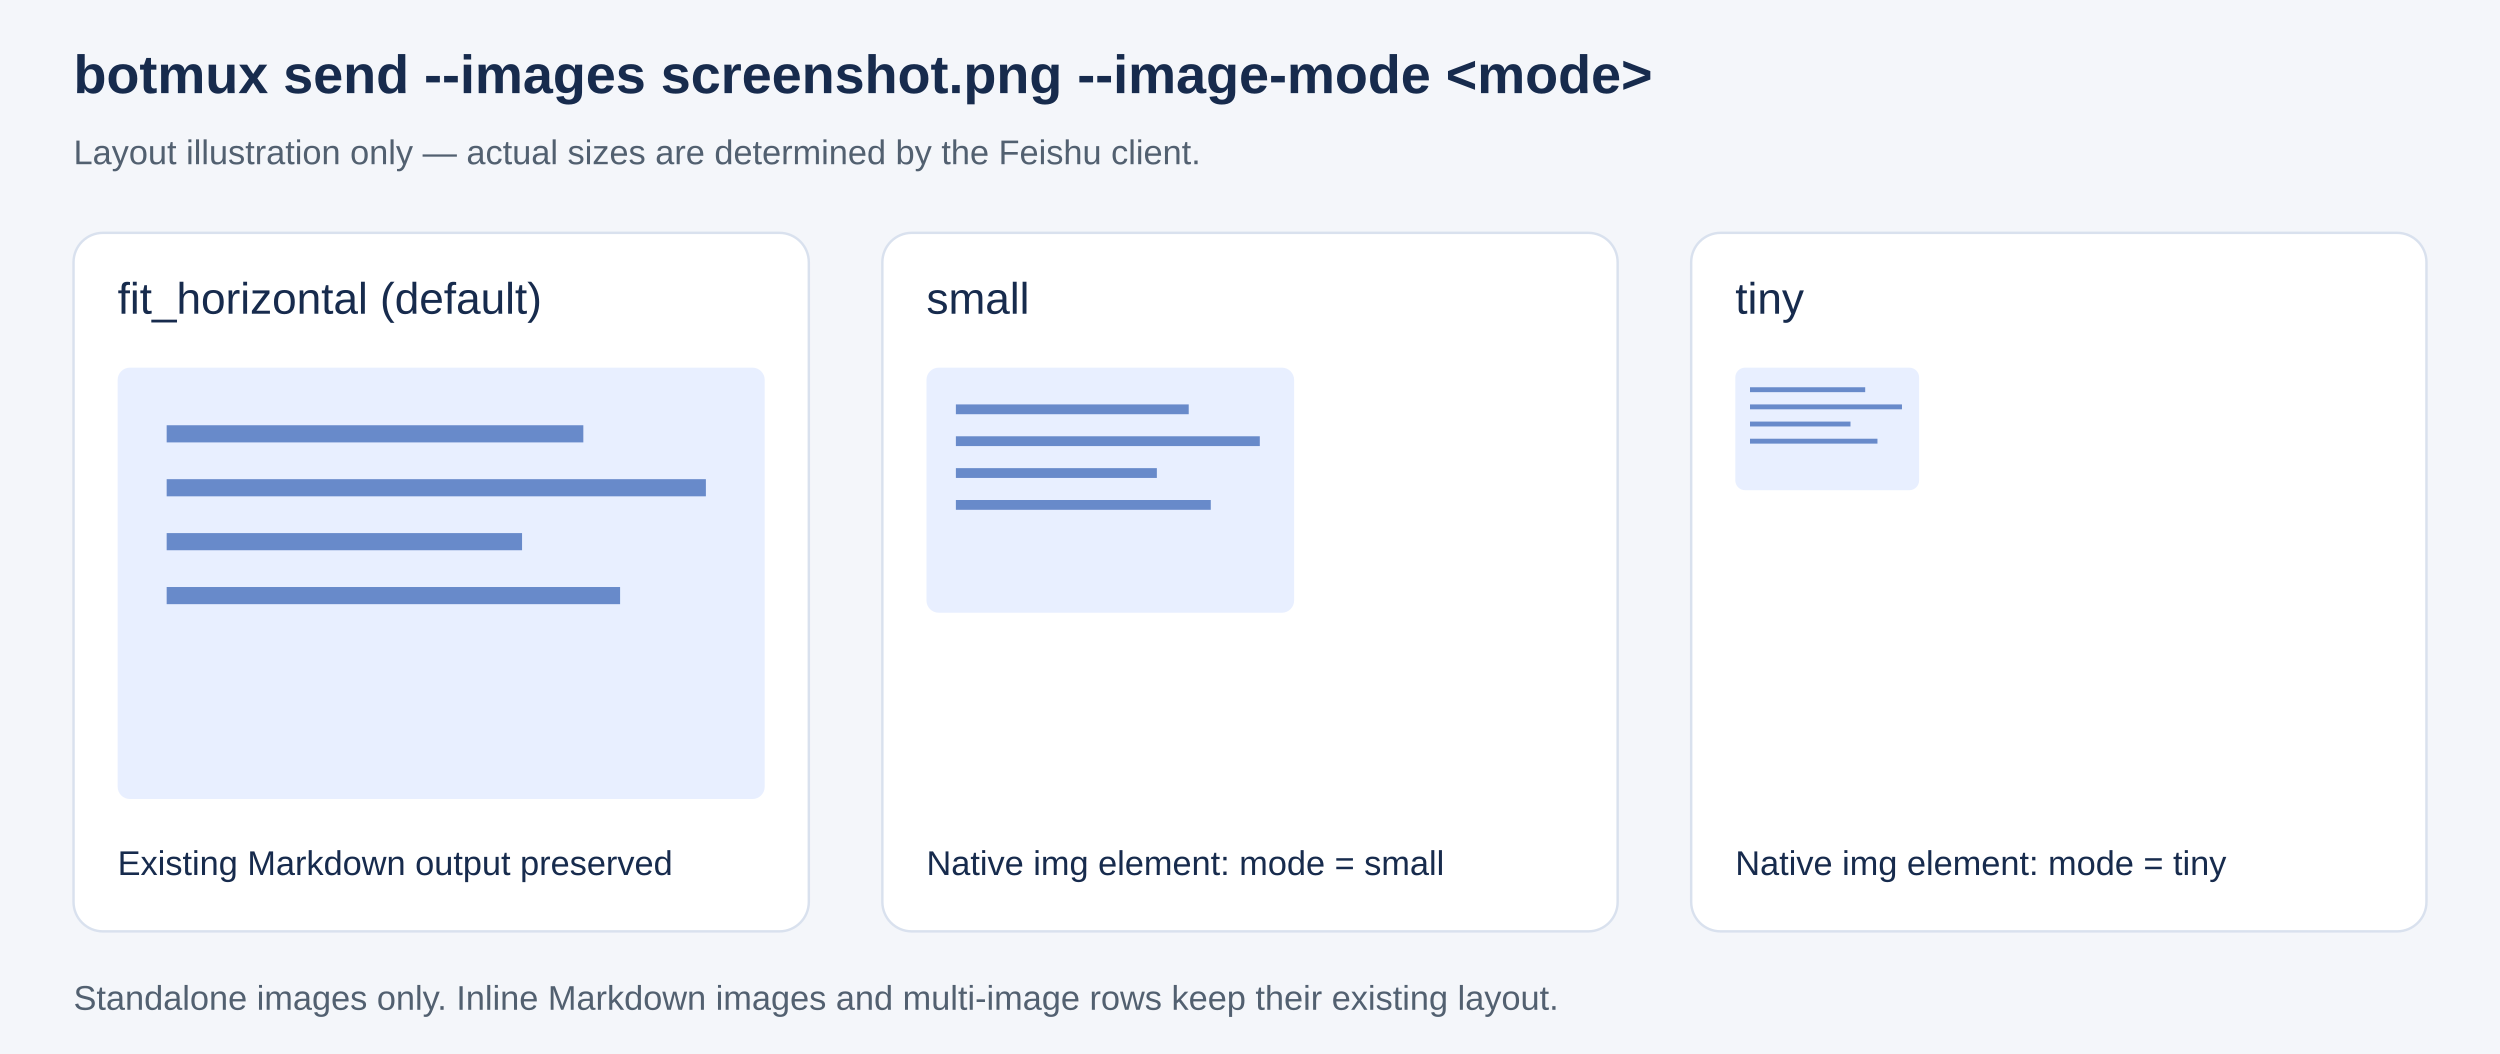
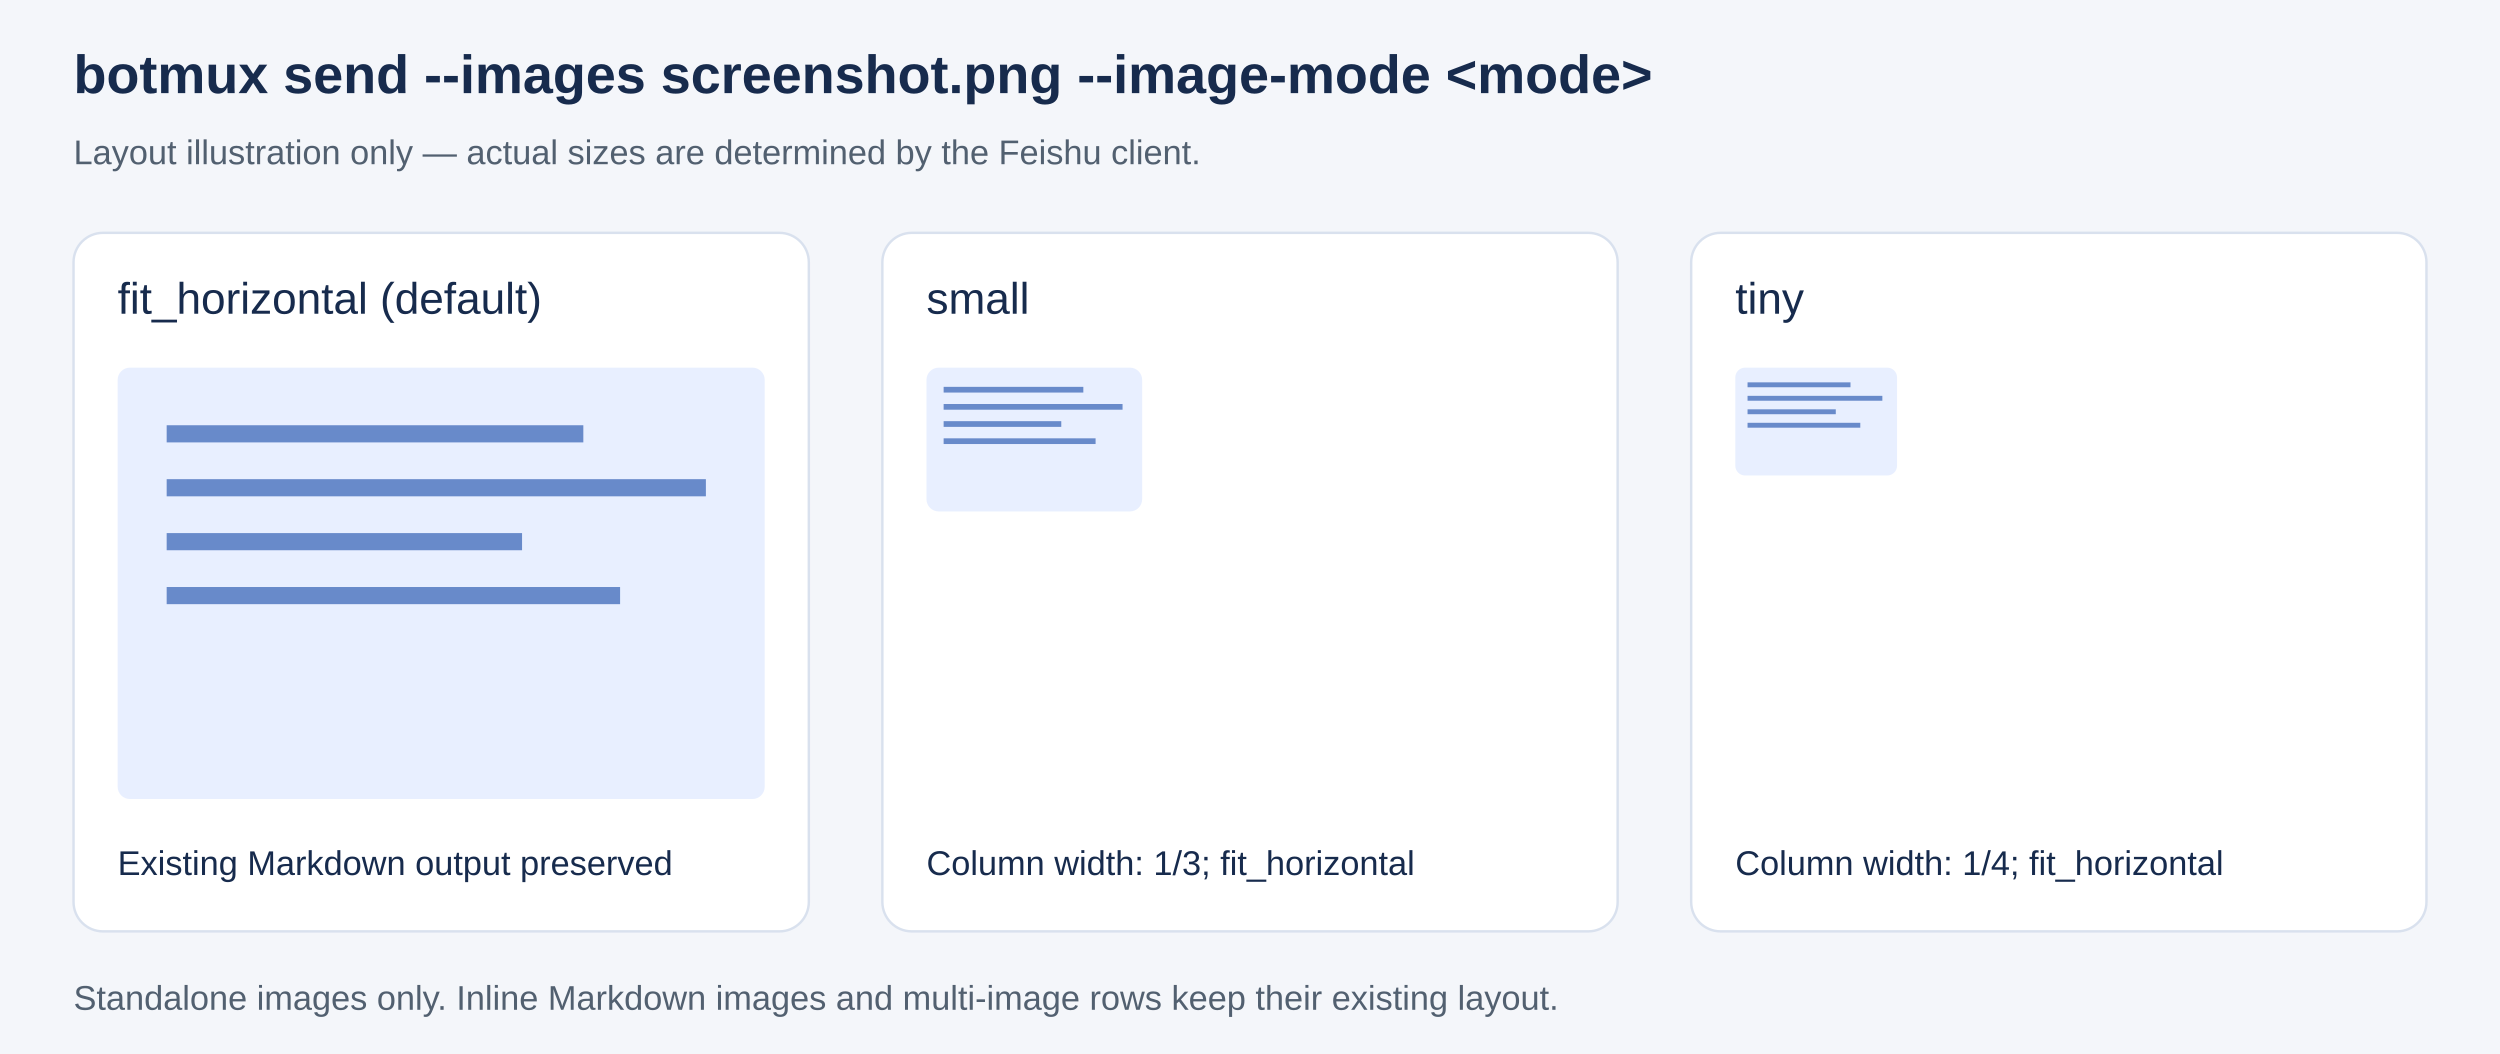
<svg xmlns="http://www.w3.org/2000/svg" width="1020" height="430" viewBox="0 0 1020 430">
  <rect width="1020" height="430" fill="#f4f6fa" />
  <g font-family="Arial, sans-serif" fill="#172b4d">
    <text x="30" y="38" font-size="22" font-weight="bold">botmux send --images screenshot.png --image-mode &lt;mode&gt;</text>
    <text x="30" y="67" font-size="14" fill="#526070">Layout illustration only — actual sizes are determined by the Feishu client.</text>
    <g transform="translate(30 95)">
      <rect width="300" height="285" rx="12" fill="white" stroke="#d9e1ee" />
      <text x="18" y="33" font-size="18">fit_horizontal (default)</text>
      <rect x="18" y="55" width="264" height="176" rx="5" fill="#e8efff" />
      <path d="M38 82h170m-170 22h220m-220 22h145m-145 22h185" stroke="#688aca" stroke-width="7" />
      <text x="18" y="262" font-size="14">Existing Markdown output preserved</text>
    </g>
    <g transform="translate(360 95)">
      <rect width="300" height="285" rx="12" fill="white" stroke="#d9e1ee" />
      <text x="18" y="33" font-size="18">small</text>
-       <rect x="18" y="55" width="150" height="100" rx="5" fill="#e8efff" />
-       <path d="M30 72h95m-95 13h124m-124 13h82m-82 13h104" stroke="#688aca" stroke-width="4" />
-       <text x="18" y="262" font-size="14">Native img element: mode = small</text>
+       <rect x="18" y="55" width="88" height="58.667" rx="5" fill="#e8efff" />
+       <path d="M25 64h57m-57 7h73m-73 7h48m-48 7h62" stroke="#688aca" stroke-width="2.33" />
+       <text x="18" y="262" font-size="14">Column width: 1/3; fit_horizontal</text>
    </g>
    <g transform="translate(690 95)">
      <rect width="300" height="285" rx="12" fill="white" stroke="#d9e1ee" />
      <text x="18" y="33" font-size="18">tiny</text>
-       <rect x="18" y="55" width="75" height="50" rx="4" fill="#e8efff" />
-       <path d="M24 64h47m-47 7h62m-62 7h41m-41 7h52" stroke="#688aca" stroke-width="2" />
-       <text x="18" y="262" font-size="14">Native img element: mode = tiny</text>
+       <rect x="18" y="55" width="66" height="44" rx="4" fill="#e8efff" />
+       <path d="M23 62h42m-42 5.5h55m-55 5.5h36m-36 5.5h46" stroke="#688aca" stroke-width="2" />
+       <text x="18" y="262" font-size="14">Column width: 1/4; fit_horizontal</text>
    </g>
    <text x="30" y="412" font-size="14" fill="#526070">Standalone images only. Inline Markdown images and multi-image rows keep their existing layout.</text>
  </g>
</svg>
